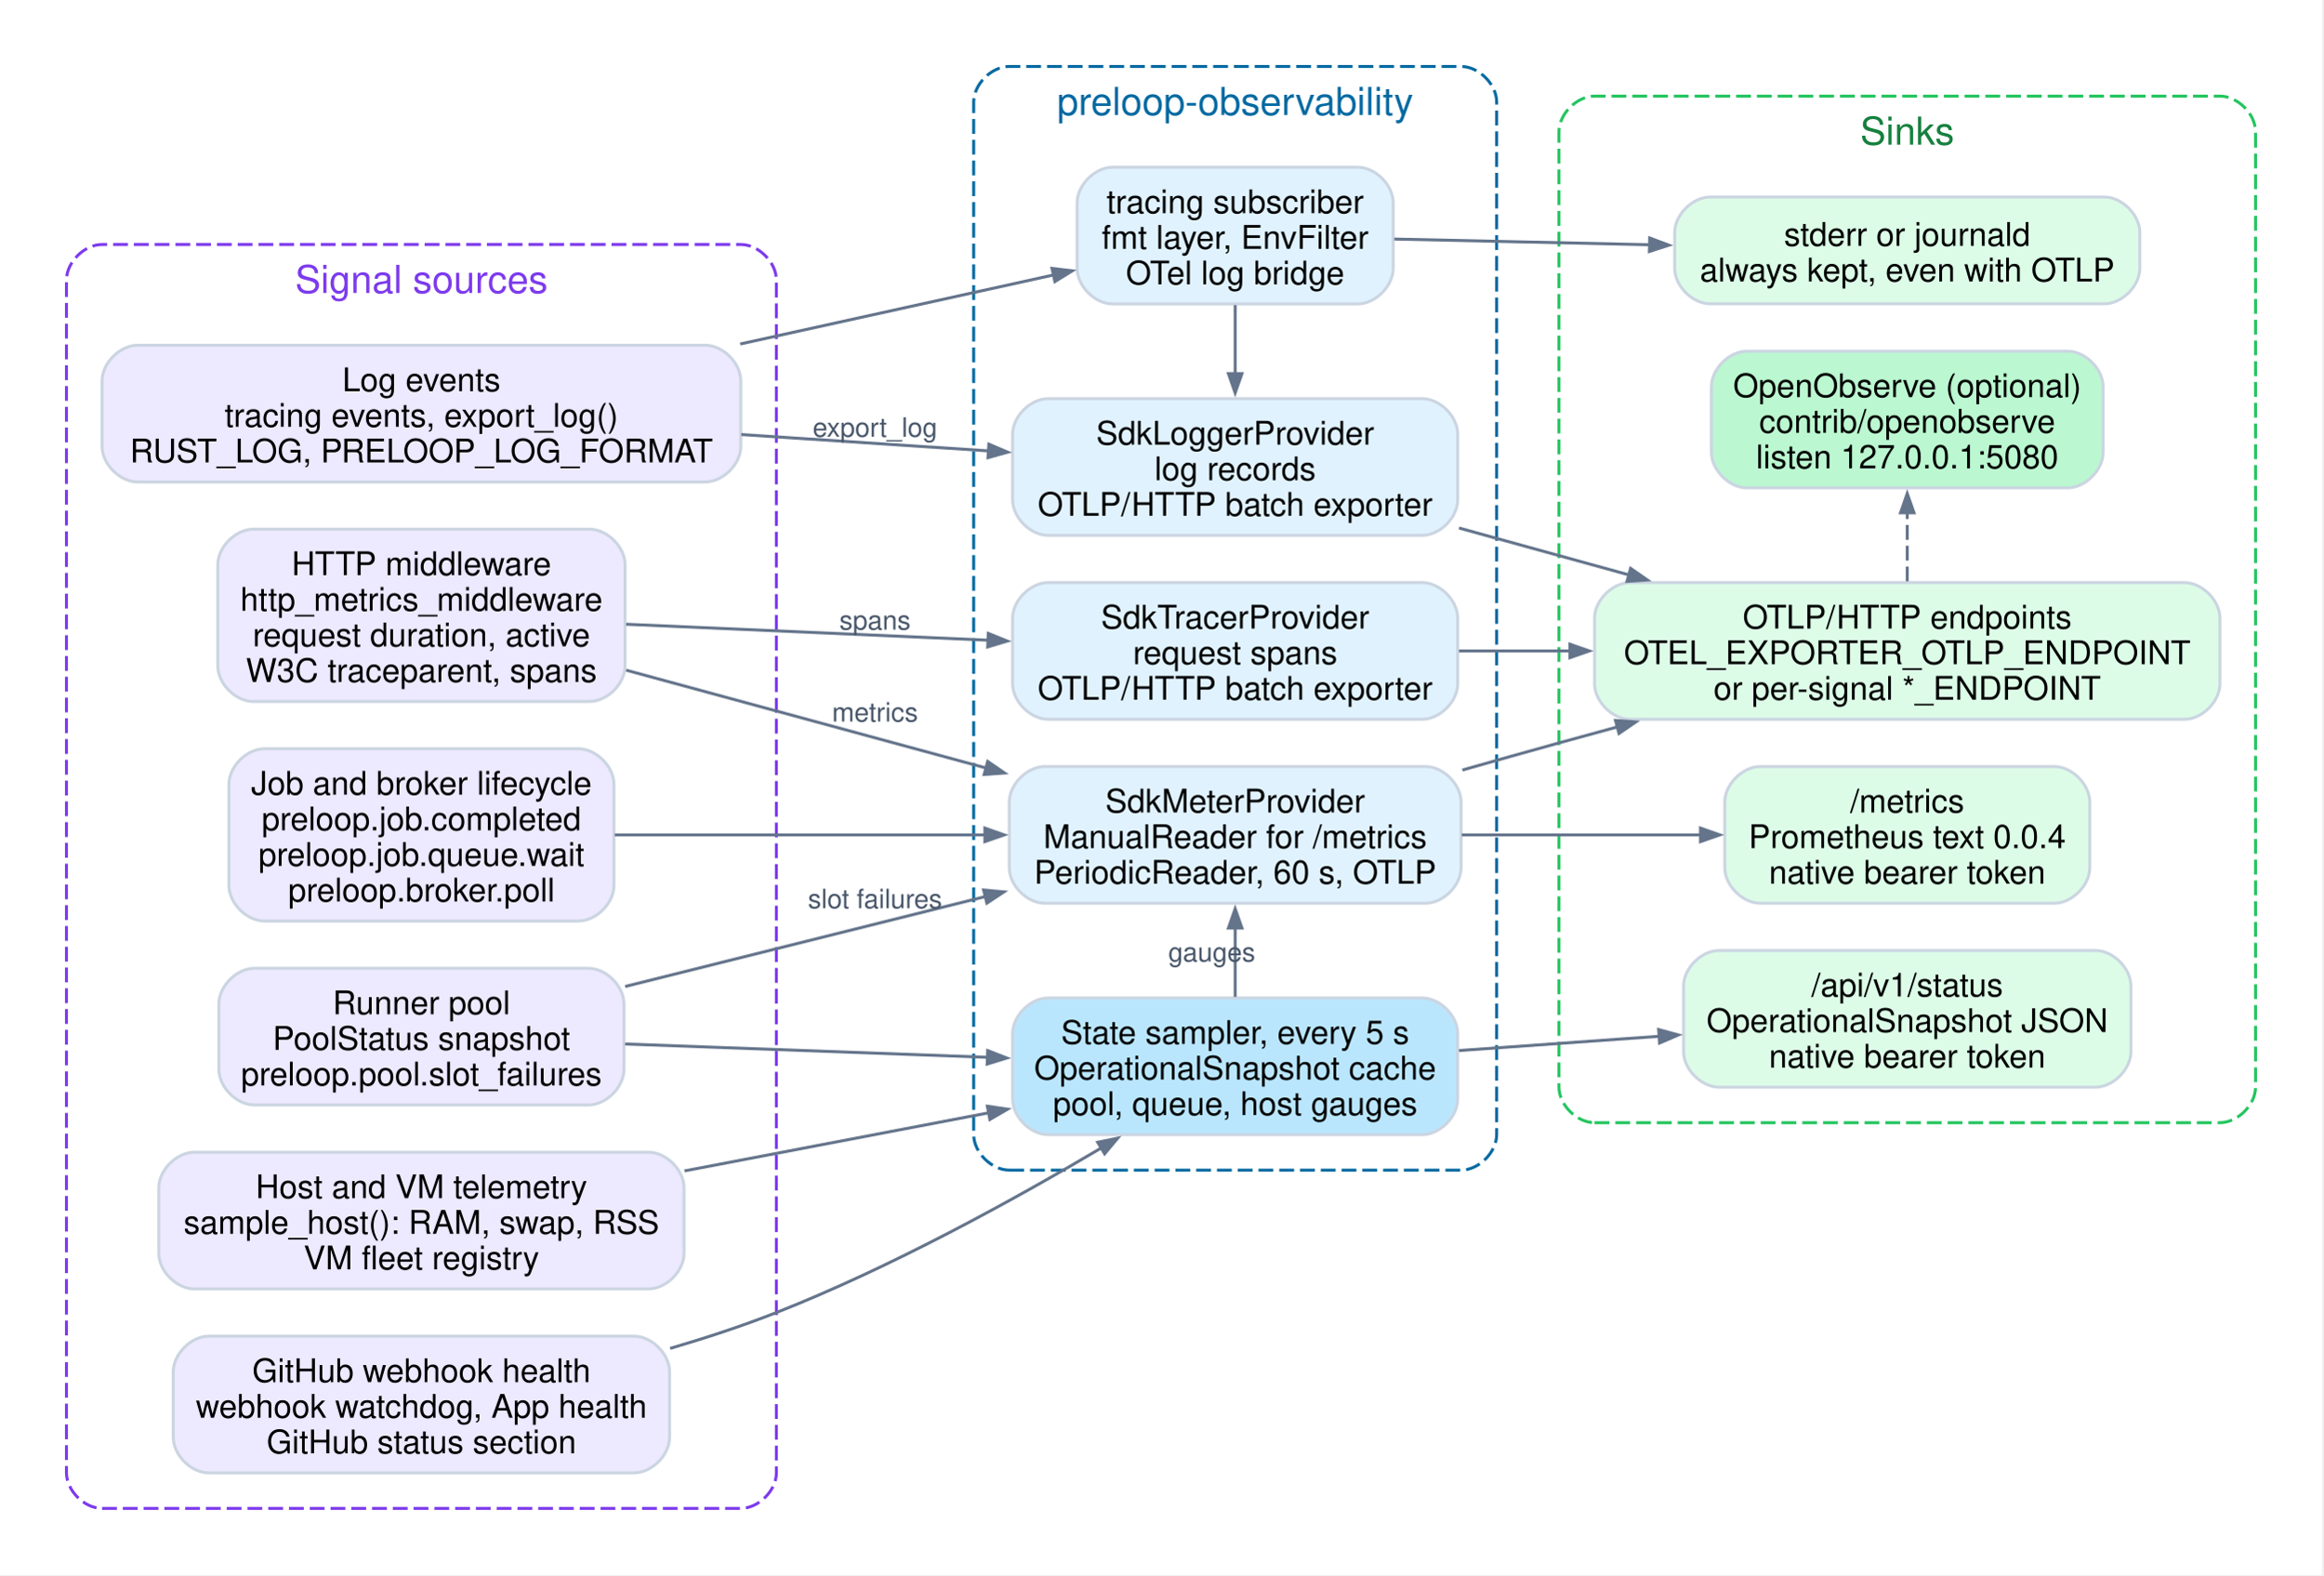
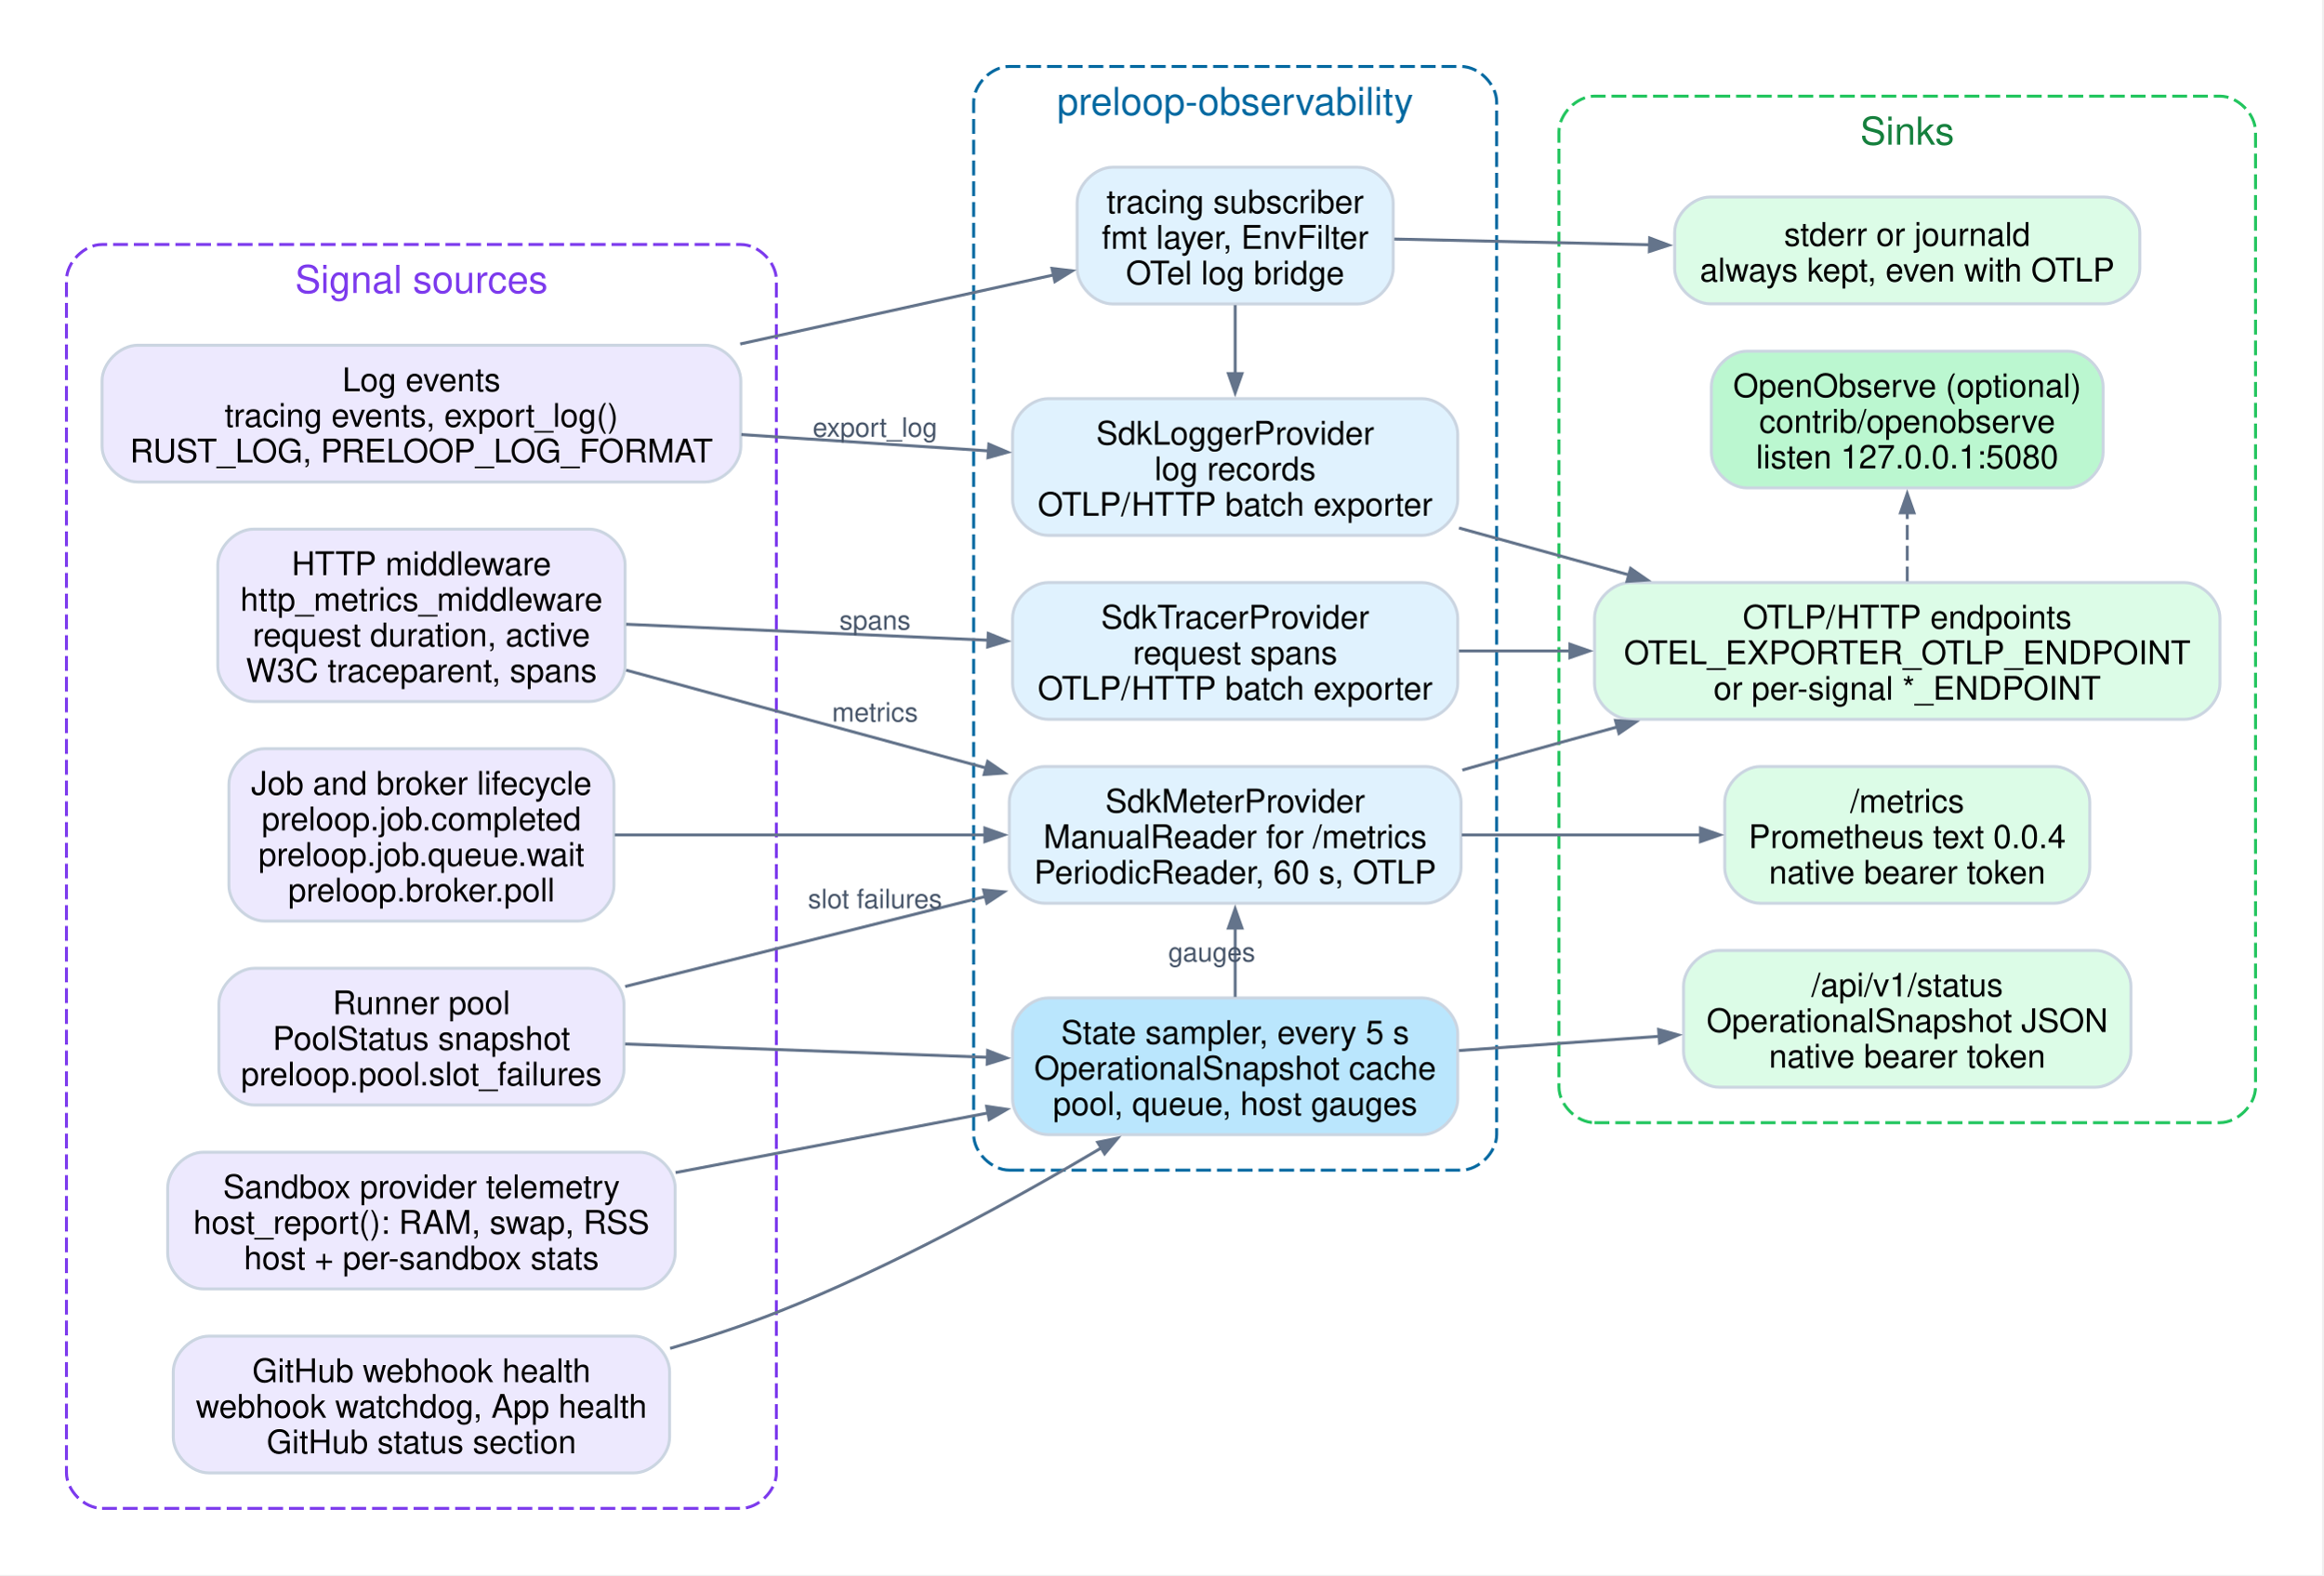
<svg xmlns="http://www.w3.org/2000/svg" width="783pt" height="531pt" viewBox="0.00 0.00 783.00 531.00">
  <g id="graph0" class="graph" transform="scale(1 1) rotate(0) translate(14.4 516.4)">
    <polygon fill="white" stroke="none" points="-14.4,14.4 -14.4,-516.4 768.24,-516.4 768.24,14.4 -14.4,14.4" />
    <g id="clust1" class="cluster">
      <path fill="white" stroke="#7c3aed" stroke-dasharray="5,2" d="M20,-8C20,-8 235.28,-8 235.28,-8 241.28,-8 247.28,-14 247.28,-20 247.28,-20 247.28,-422 247.28,-422 247.28,-428 241.28,-434 235.28,-434 235.28,-434 20,-434 20,-434 14,-434 8,-428 8,-422 8,-422 8,-20 8,-20 8,-14 14,-8 20,-8" />
      <text xml:space="preserve" text-anchor="middle" x="127.64" y="-417.65" font-family="Helvetica,sans-Serif" font-size="13.00" fill="#7c3aed">Signal sources</text>
    </g>
    <g id="clust2" class="cluster">
      <path fill="white" stroke="#0369a1" stroke-dasharray="5,2" d="M325.78,-122C325.78,-122 478.06,-122 478.06,-122 484.06,-122 490.06,-128 490.06,-134 490.06,-134 490.06,-482 490.06,-482 490.06,-488 484.06,-494 478.06,-494 478.06,-494 325.78,-494 325.78,-494 319.78,-494 313.78,-488 313.78,-482 313.78,-482 313.78,-134 313.78,-134 313.78,-128 319.78,-122 325.78,-122" />
      <text xml:space="preserve" text-anchor="middle" x="401.92" y="-477.65" font-family="Helvetica,sans-Serif" font-size="13.00" fill="#0369a1">preloop-observability</text>
    </g>
    <g id="clust4" class="cluster">
      <path fill="white" stroke="#22c55e" stroke-dasharray="5,2" d="M523.06,-138C523.06,-138 733.84,-138 733.84,-138 739.84,-138 745.84,-144 745.84,-150 745.84,-150 745.84,-472 745.84,-472 745.84,-478 739.84,-484 733.84,-484 733.84,-484 523.06,-484 523.06,-484 517.06,-484 511.06,-478 511.06,-472 511.06,-472 511.06,-150 511.06,-150 511.06,-144 517.06,-138 523.06,-138" />
      <text xml:space="preserve" text-anchor="middle" x="628.45" y="-467.65" font-family="Helvetica,sans-Serif" font-size="13.00" fill="#15803d">Sinks</text>
    </g>
    <g id="node1" class="node">
      <path fill="#ede9fe" stroke="#cbd5e1" d="M184.28,-338.04C184.28,-338.04 71,-338.04 71,-338.04 65,-338.04 59,-332.04 59,-326.04 59,-326.04 59,-291.96 59,-291.96 59,-285.96 65,-279.96 71,-279.96 71,-279.96 184.28,-279.96 184.28,-279.96 190.28,-279.96 196.28,-285.96 196.28,-291.96 196.28,-291.96 196.28,-326.04 196.28,-326.04 196.28,-332.04 190.28,-338.04 184.28,-338.04" />
      <text xml:space="preserve" text-anchor="middle" x="127.64" y="-322.55" font-family="Helvetica,sans-Serif" font-size="11.00">HTTP middleware</text>
      <text xml:space="preserve" text-anchor="middle" x="127.64" y="-310.55" font-family="Helvetica,sans-Serif" font-size="11.00">http_metrics_middleware</text>
      <text xml:space="preserve" text-anchor="middle" x="127.64" y="-298.55" font-family="Helvetica,sans-Serif" font-size="11.00">request duration, active</text>
      <text xml:space="preserve" text-anchor="middle" x="127.64" y="-286.55" font-family="Helvetica,sans-Serif" font-size="11.00">W3C traceparent, spans</text>
    </g>
    <g id="node8" class="node">
      <path fill="#e0f2fe" stroke="#cbd5e1" d="M464.93,-320.04C464.93,-320.04 338.9,-320.04 338.9,-320.04 332.9,-320.04 326.9,-314.04 326.9,-308.04 326.9,-308.04 326.9,-285.96 326.9,-285.96 326.9,-279.96 332.9,-273.96 338.9,-273.96 338.9,-273.96 464.93,-273.96 464.93,-273.96 470.93,-273.96 476.93,-279.96 476.93,-285.96 476.93,-285.96 476.93,-308.04 476.93,-308.04 476.93,-314.04 470.93,-320.04 464.93,-320.04" />
      <text xml:space="preserve" text-anchor="middle" x="401.92" y="-304.55" font-family="Helvetica,sans-Serif" font-size="11.00">SdkTracerProvider</text>
      <text xml:space="preserve" text-anchor="middle" x="401.92" y="-292.55" font-family="Helvetica,sans-Serif" font-size="11.00">request spans</text>
      <text xml:space="preserve" text-anchor="middle" x="401.92" y="-280.55" font-family="Helvetica,sans-Serif" font-size="11.00">OTLP/HTTP batch exporter</text>
    </g>
    <g id="edge2" class="edge">
      <path fill="none" stroke="#64748b" d="M196.65,-306C233.71,-304.37 279.85,-302.34 318.9,-300.61" />
      <polygon fill="#64748b" stroke="#64748b" points="318.71,-302.9 325.1,-300.34 318.51,-298.36 318.71,-302.9" />
      <text xml:space="preserve" text-anchor="middle" x="280.53" y="-304.2" font-family="Helvetica,sans-Serif" font-size="9.00" fill="#475569">spans</text>
    </g>
    <g id="node10" class="node">
      <path fill="#e0f2fe" stroke="#cbd5e1" d="M466.06,-258.04C466.06,-258.04 337.78,-258.04 337.78,-258.04 331.78,-258.04 325.78,-252.04 325.78,-246.04 325.78,-246.04 325.78,-223.96 325.78,-223.96 325.78,-217.96 331.78,-211.96 337.78,-211.96 337.78,-211.96 466.06,-211.96 466.06,-211.96 472.06,-211.96 478.06,-217.96 478.06,-223.96 478.06,-223.96 478.06,-246.04 478.06,-246.04 478.06,-252.04 472.06,-258.04 466.06,-258.04" />
      <text xml:space="preserve" text-anchor="middle" x="401.92" y="-242.55" font-family="Helvetica,sans-Serif" font-size="11.00">SdkMeterProvider</text>
      <text xml:space="preserve" text-anchor="middle" x="401.92" y="-230.55" font-family="Helvetica,sans-Serif" font-size="11.00">ManualReader for /metrics</text>
      <text xml:space="preserve" text-anchor="middle" x="401.92" y="-218.55" font-family="Helvetica,sans-Serif" font-size="11.00">PeriodicReader, 60 s, OTLP</text>
    </g>
    <g id="edge1" class="edge">
      <path fill="none" stroke="#64748b" d="M196.65,-290.52C233.42,-280.52 279.12,-268.1 317.97,-257.54" />
      <polygon fill="#64748b" stroke="#64748b" points="318.5,-259.76 324.18,-255.86 317.31,-255.37 318.5,-259.76" />
      <text xml:space="preserve" text-anchor="middle" x="280.53" y="-273.2" font-family="Helvetica,sans-Serif" font-size="9.00" fill="#475569">metrics</text>
    </g>
    <g id="node2" class="node">
      <path fill="#ede9fe" stroke="#cbd5e1" d="M180.53,-264.04C180.53,-264.04 74.75,-264.04 74.75,-264.04 68.75,-264.04 62.75,-258.04 62.75,-252.04 62.75,-252.04 62.75,-217.96 62.75,-217.96 62.75,-211.96 68.75,-205.96 74.75,-205.96 74.75,-205.96 180.53,-205.96 180.53,-205.96 186.53,-205.96 192.53,-211.96 192.53,-217.96 192.53,-217.96 192.53,-252.04 192.53,-252.04 192.53,-258.04 186.53,-264.04 180.53,-264.04" />
      <text xml:space="preserve" text-anchor="middle" x="127.64" y="-248.55" font-family="Helvetica,sans-Serif" font-size="11.00">Job and broker lifecycle</text>
      <text xml:space="preserve" text-anchor="middle" x="127.64" y="-236.55" font-family="Helvetica,sans-Serif" font-size="11.00">preloop.job.completed</text>
      <text xml:space="preserve" text-anchor="middle" x="127.64" y="-224.55" font-family="Helvetica,sans-Serif" font-size="11.00">preloop.job.queue.wait</text>
      <text xml:space="preserve" text-anchor="middle" x="127.64" y="-212.55" font-family="Helvetica,sans-Serif" font-size="11.00">preloop.broker.poll</text>
    </g>
    <g id="edge3" class="edge">
      <path fill="none" stroke="#64748b" d="M192.82,-235C230.11,-235 277.51,-235 317.65,-235" />
      <polygon fill="#64748b" stroke="#64748b" points="317.56,-237.28 324.06,-235 317.56,-232.73 317.56,-237.28" />
    </g>
    <g id="node3" class="node">
      <path fill="#ede9fe" stroke="#cbd5e1" d="M183.9,-190.04C183.9,-190.04 71.38,-190.04 71.38,-190.04 65.38,-190.04 59.37,-184.04 59.37,-178.04 59.37,-178.04 59.37,-155.96 59.37,-155.96 59.37,-149.96 65.37,-143.96 71.37,-143.96 71.37,-143.96 183.9,-143.96 183.9,-143.96 189.9,-143.96 195.9,-149.96 195.9,-155.96 195.9,-155.96 195.9,-178.04 195.9,-178.04 195.9,-184.04 189.9,-190.04 183.9,-190.04" />
      <text xml:space="preserve" text-anchor="middle" x="127.64" y="-174.55" font-family="Helvetica,sans-Serif" font-size="11.00">Runner pool</text>
      <text xml:space="preserve" text-anchor="middle" x="127.64" y="-162.55" font-family="Helvetica,sans-Serif" font-size="11.00">PoolStatus snapshot</text>
      <text xml:space="preserve" text-anchor="middle" x="127.64" y="-150.55" font-family="Helvetica,sans-Serif" font-size="11.00">preloop.pool.slot_failures</text>
    </g>
    <g id="edge5" class="edge">
      <path fill="none" stroke="#64748b" d="M196.3,-183.9C233.06,-193.08 278.84,-204.51 317.77,-214.23" />
      <polygon fill="#64748b" stroke="#64748b" points="317.13,-216.42 323.99,-215.79 318.23,-212 317.13,-216.42" />
      <text xml:space="preserve" text-anchor="middle" x="280.53" y="-210.29" font-family="Helvetica,sans-Serif" font-size="9.00" fill="#475569">slot failures</text>
    </g>
    <g id="node11" class="node">
      <path fill="#bae6fd" stroke="#cbd5e1" d="M464.93,-180.04C464.93,-180.04 338.9,-180.04 338.9,-180.04 332.9,-180.04 326.9,-174.04 326.9,-168.04 326.9,-168.04 326.9,-145.96 326.9,-145.96 326.9,-139.96 332.9,-133.96 338.9,-133.96 338.9,-133.96 464.93,-133.96 464.93,-133.96 470.93,-133.96 476.93,-139.96 476.93,-145.96 476.93,-145.96 476.93,-168.04 476.93,-168.04 476.93,-174.04 470.93,-180.04 464.93,-180.04" />
      <text xml:space="preserve" text-anchor="middle" x="401.92" y="-164.55" font-family="Helvetica,sans-Serif" font-size="11.00">State sampler, every 5 s</text>
      <text xml:space="preserve" text-anchor="middle" x="401.92" y="-152.55" font-family="Helvetica,sans-Serif" font-size="11.00">OperationalSnapshot cache</text>
      <text xml:space="preserve" text-anchor="middle" x="401.92" y="-140.55" font-family="Helvetica,sans-Serif" font-size="11.00">pool, queue, host gauges</text>
    </g>
    <g id="edge4" class="edge">
      <path fill="none" stroke="#64748b" d="M196.3,-164.52C233.36,-163.15 279.57,-161.46 318.7,-160.02" />
      <polygon fill="#64748b" stroke="#64748b" points="318.5,-162.3 324.92,-159.79 318.34,-157.76 318.5,-162.3" />
    </g>
    <g id="node4" class="node">
-       <path fill="#ede9fe" stroke="#cbd5e1" d="M204.15,-128.04C204.15,-128.04 51.12,-128.04 51.12,-128.04 45.13,-128.04 39.12,-122.04 39.12,-116.04 39.12,-116.04 39.12,-93.96 39.12,-93.96 39.12,-87.96 45.12,-81.96 51.12,-81.96 51.12,-81.96 204.15,-81.96 204.15,-81.96 210.15,-81.96 216.15,-87.96 216.15,-93.96 216.15,-93.96 216.15,-116.04 216.15,-116.04 216.15,-122.04 210.15,-128.04 204.15,-128.04" />
-       <text xml:space="preserve" text-anchor="middle" x="127.64" y="-112.55" font-family="Helvetica,sans-Serif" font-size="11.00">Host and VM telemetry</text>
-       <text xml:space="preserve" text-anchor="middle" x="127.64" y="-100.55" font-family="Helvetica,sans-Serif" font-size="11.00">sample_host(): RAM, swap, RSS</text>
-       <text xml:space="preserve" text-anchor="middle" x="127.64" y="-88.55" font-family="Helvetica,sans-Serif" font-size="11.00">VM fleet registry</text>
+       <path fill="#ede9fe" stroke="#cbd5e1" d="M201.15,-128.04C201.15,-128.04 54.12,-128.04 54.12,-128.04 48.13,-128.04 42.12,-122.04 42.12,-116.04 42.12,-116.04 42.12,-93.96 42.12,-93.96 42.12,-87.96 48.12,-81.96 54.12,-81.96 54.12,-81.96 201.15,-81.96 201.15,-81.96 207.15,-81.96 213.15,-87.96 213.15,-93.96 213.15,-93.96 213.15,-116.04 213.15,-116.04 213.15,-122.04 207.15,-128.04 201.15,-128.04" />
+       <text xml:space="preserve" text-anchor="middle" x="127.64" y="-112.55" font-family="Helvetica,sans-Serif" font-size="11.00">Sandbox provider telemetry</text>
+       <text xml:space="preserve" text-anchor="middle" x="127.64" y="-100.55" font-family="Helvetica,sans-Serif" font-size="11.00">host_report(): RAM, swap, RSS</text>
+       <text xml:space="preserve" text-anchor="middle" x="127.64" y="-88.55" font-family="Helvetica,sans-Serif" font-size="11.00">host + per-sandbox stats</text>
    </g>
    <g id="edge6" class="edge">
-       <path fill="none" stroke="#64748b" d="M216.29,-121.74C249.25,-128.03 286.57,-135.16 318.99,-141.35" />
-       <polygon fill="#64748b" stroke="#64748b" points="318.39,-143.55 325.2,-142.54 319.24,-139.08 318.39,-143.55" />
+       <path fill="none" stroke="#64748b" d="M213.3,-121.17C246.97,-127.6 285.57,-134.97 318.97,-141.35" />
+       <polygon fill="#64748b" stroke="#64748b" points="318.15,-143.51 324.96,-142.49 319.01,-139.04 318.15,-143.51" />
    </g>
    <g id="node5" class="node">
      <path fill="#ede9fe" stroke="#cbd5e1" d="M199.28,-66.04C199.28,-66.04 56,-66.04 56,-66.04 50,-66.04 44,-60.04 44,-54.04 44,-54.04 44,-31.96 44,-31.96 44,-25.96 50,-19.96 56,-19.96 56,-19.96 199.28,-19.96 199.28,-19.96 205.28,-19.96 211.28,-25.96 211.28,-31.96 211.28,-31.96 211.28,-54.04 211.28,-54.04 211.28,-60.04 205.28,-66.04 199.28,-66.04" />
      <text xml:space="preserve" text-anchor="middle" x="127.64" y="-50.55" font-family="Helvetica,sans-Serif" font-size="11.00">GitHub webhook health</text>
      <text xml:space="preserve" text-anchor="middle" x="127.64" y="-38.55" font-family="Helvetica,sans-Serif" font-size="11.00">webhook watchdog, App health</text>
      <text xml:space="preserve" text-anchor="middle" x="127.64" y="-26.55" font-family="Helvetica,sans-Serif" font-size="11.00">GitHub status section</text>
    </g>
    <g id="edge7" class="edge">
      <path fill="none" stroke="#64748b" d="M211.47,-61.91C223.63,-65.48 235.89,-69.51 247.28,-74 285.83,-89.19 327,-111.82 357.02,-129.61" />
      <polygon fill="#64748b" stroke="#64748b" points="355.58,-131.4 362.33,-132.78 357.92,-127.5 355.58,-131.4" />
    </g>
    <g id="node6" class="node">
      <path fill="#ede9fe" stroke="#cbd5e1" d="M223.28,-400.04C223.28,-400.04 32,-400.04 32,-400.04 26,-400.04 20,-394.04 20,-388.04 20,-388.04 20,-365.96 20,-365.96 20,-359.96 26,-353.96 32,-353.96 32,-353.96 223.28,-353.96 223.28,-353.96 229.28,-353.96 235.28,-359.96 235.28,-365.96 235.28,-365.96 235.28,-388.04 235.28,-388.04 235.28,-394.04 229.28,-400.04 223.28,-400.04" />
      <text xml:space="preserve" text-anchor="middle" x="127.64" y="-384.55" font-family="Helvetica,sans-Serif" font-size="11.00">Log events</text>
      <text xml:space="preserve" text-anchor="middle" x="127.64" y="-372.55" font-family="Helvetica,sans-Serif" font-size="11.00">tracing events, export_log()</text>
      <text xml:space="preserve" text-anchor="middle" x="127.64" y="-360.55" font-family="Helvetica,sans-Serif" font-size="11.00">RUST_LOG, PRELOOP_LOG_FORMAT</text>
    </g>
    <g id="node7" class="node">
      <path fill="#e0f2fe" stroke="#cbd5e1" d="M443.18,-460.04C443.18,-460.04 360.65,-460.04 360.65,-460.04 354.65,-460.04 348.65,-454.04 348.65,-448.04 348.65,-448.04 348.65,-425.96 348.65,-425.96 348.65,-419.96 354.65,-413.96 360.65,-413.96 360.65,-413.96 443.18,-413.96 443.18,-413.96 449.18,-413.96 455.18,-419.96 455.18,-425.96 455.18,-425.96 455.18,-448.04 455.18,-448.04 455.18,-454.04 449.18,-460.04 443.18,-460.04" />
      <text xml:space="preserve" text-anchor="middle" x="401.92" y="-444.55" font-family="Helvetica,sans-Serif" font-size="11.00">tracing subscriber</text>
      <text xml:space="preserve" text-anchor="middle" x="401.92" y="-432.55" font-family="Helvetica,sans-Serif" font-size="11.00">fmt layer, EnvFilter</text>
      <text xml:space="preserve" text-anchor="middle" x="401.92" y="-420.55" font-family="Helvetica,sans-Serif" font-size="11.00">OTel log bridge</text>
    </g>
    <g id="edge8" class="edge">
      <path fill="none" stroke="#64748b" d="M235.08,-400.46C270.97,-408.36 309.75,-416.91 340.78,-423.75" />
      <polygon fill="#64748b" stroke="#64748b" points="340.18,-425.95 347.02,-425.12 341.16,-421.5 340.18,-425.95" />
    </g>
    <g id="node9" class="node">
      <path fill="#e0f2fe" stroke="#cbd5e1" d="M464.93,-382.04C464.93,-382.04 338.9,-382.04 338.9,-382.04 332.9,-382.04 326.9,-376.04 326.9,-370.04 326.9,-370.04 326.9,-347.96 326.9,-347.96 326.9,-341.96 332.9,-335.96 338.9,-335.96 338.9,-335.96 464.93,-335.96 464.93,-335.96 470.93,-335.96 476.93,-341.96 476.93,-347.96 476.93,-347.96 476.93,-370.04 476.93,-370.04 476.93,-376.04 470.93,-382.04 464.93,-382.04" />
      <text xml:space="preserve" text-anchor="middle" x="401.92" y="-366.55" font-family="Helvetica,sans-Serif" font-size="11.00">SdkLoggerProvider</text>
      <text xml:space="preserve" text-anchor="middle" x="401.92" y="-354.55" font-family="Helvetica,sans-Serif" font-size="11.00">log records</text>
      <text xml:space="preserve" text-anchor="middle" x="401.92" y="-342.55" font-family="Helvetica,sans-Serif" font-size="11.00">OTLP/HTTP batch exporter</text>
    </g>
    <g id="edge9" class="edge">
      <path fill="none" stroke="#64748b" d="M235.47,-369.94C263.27,-368.1 292.78,-366.15 319.06,-364.41" />
      <polygon fill="#64748b" stroke="#64748b" points="318.9,-366.7 325.23,-364 318.6,-362.16 318.9,-366.7" />
      <text xml:space="preserve" text-anchor="middle" x="280.53" y="-369.2" font-family="Helvetica,sans-Serif" font-size="9.00" fill="#475569">export_log</text>
    </g>
    <g id="edge10" class="edge">
      <path fill="none" stroke="#64748b" d="M401.92,-413.57C401.92,-405.79 401.92,-398.01 401.92,-390.24" />
      <polygon fill="#64748b" stroke="#64748b" points="404.2,-390.47 401.92,-383.97 399.65,-390.47 404.2,-390.47" />
    </g>
    <g id="node16" class="node">
      <path fill="#dcfce7" stroke="#cbd5e1" d="M694.84,-450C694.84,-450 562.06,-450 562.06,-450 556.06,-450 550.06,-444 550.06,-438 550.06,-438 550.06,-426 550.06,-426 550.06,-420 556.06,-414 562.06,-414 562.06,-414 694.84,-414 694.84,-414 700.84,-414 706.84,-420 706.84,-426 706.84,-426 706.84,-438 706.84,-438 706.84,-444 700.84,-450 694.84,-450" />
      <text xml:space="preserve" text-anchor="middle" x="628.45" y="-433.55" font-family="Helvetica,sans-Serif" font-size="11.00">stderr or journald</text>
      <text xml:space="preserve" text-anchor="middle" x="628.45" y="-421.55" font-family="Helvetica,sans-Serif" font-size="11.00">always kept, even with OTLP</text>
    </g>
    <g id="edge11" class="edge">
      <path fill="none" stroke="#64748b" d="M455.56,-435.83C481.26,-435.26 512.84,-434.55 541.88,-433.91" />
      <polygon fill="#64748b" stroke="#64748b" points="541.64,-436.19 548.09,-433.77 541.54,-431.64 541.64,-436.19" />
    </g>
    <g id="node14" class="node">
      <path fill="#dcfce7" stroke="#cbd5e1" d="M721.84,-320.04C721.84,-320.04 535.06,-320.04 535.06,-320.04 529.06,-320.04 523.06,-314.04 523.06,-308.04 523.06,-308.04 523.06,-285.96 523.06,-285.96 523.06,-279.96 529.06,-273.96 535.06,-273.96 535.06,-273.96 721.84,-273.96 721.84,-273.96 727.84,-273.96 733.84,-279.96 733.84,-285.96 733.84,-285.96 733.84,-308.04 733.84,-308.04 733.84,-314.04 727.84,-320.04 721.84,-320.04" />
      <text xml:space="preserve" text-anchor="middle" x="628.45" y="-304.55" font-family="Helvetica,sans-Serif" font-size="11.00">OTLP/HTTP endpoints</text>
      <text xml:space="preserve" text-anchor="middle" x="628.45" y="-292.55" font-family="Helvetica,sans-Serif" font-size="11.00">OTEL_EXPORTER_OTLP_ENDPOINT</text>
      <text xml:space="preserve" text-anchor="middle" x="628.45" y="-280.55" font-family="Helvetica,sans-Serif" font-size="11.00">or per-signal *_ENDPOINT</text>
    </g>
    <g id="edge16" class="edge">
      <path fill="none" stroke="#64748b" d="M477.37,-297C489.42,-297 502.13,-297 514.85,-297" />
      <polygon fill="#64748b" stroke="#64748b" points="514.75,-299.28 521.25,-297 514.75,-294.73 514.75,-299.28" />
    </g>
    <g id="edge17" class="edge">
      <path fill="none" stroke="#64748b" d="M477.37,-338.44C495.74,-333.37 515.64,-327.87 534.76,-322.6" />
      <polygon fill="#64748b" stroke="#64748b" points="535.21,-324.83 540.87,-320.91 533.99,-320.45 535.21,-324.83" />
    </g>
    <g id="node12" class="node">
      <path fill="#dcfce7" stroke="#cbd5e1" d="M677.97,-258.04C677.97,-258.04 578.94,-258.04 578.94,-258.04 572.94,-258.04 566.94,-252.04 566.94,-246.04 566.94,-246.04 566.94,-223.96 566.94,-223.96 566.94,-217.96 572.94,-211.96 578.94,-211.96 578.94,-211.96 677.97,-211.96 677.97,-211.96 683.97,-211.96 689.97,-217.96 689.97,-223.96 689.97,-223.96 689.97,-246.04 689.97,-246.04 689.97,-252.04 683.97,-258.04 677.97,-258.04" />
      <text xml:space="preserve" text-anchor="middle" x="628.45" y="-242.55" font-family="Helvetica,sans-Serif" font-size="11.00">/metrics</text>
      <text xml:space="preserve" text-anchor="middle" x="628.45" y="-230.55" font-family="Helvetica,sans-Serif" font-size="11.00">Prometheus text 0.0.4</text>
      <text xml:space="preserve" text-anchor="middle" x="628.45" y="-218.55" font-family="Helvetica,sans-Serif" font-size="11.00">native bearer token</text>
    </g>
    <g id="edge14" class="edge">
      <path fill="none" stroke="#64748b" d="M478.31,-235C504.4,-235 533.49,-235 558.99,-235" />
      <polygon fill="#64748b" stroke="#64748b" points="558.77,-237.28 565.27,-235 558.77,-232.73 558.77,-237.28" />
    </g>
    <g id="edge15" class="edge">
      <path fill="none" stroke="#64748b" d="M478.5,-256.86C489.41,-259.96 500.52,-263.09 511.06,-266 517.57,-267.8 524.3,-269.64 531.07,-271.48" />
      <polygon fill="#64748b" stroke="#64748b" points="530.11,-273.58 536.98,-273.08 531.3,-269.19 530.11,-273.58" />
    </g>
    <g id="edge12" class="edge">
      <path fill="none" stroke="#64748b" d="M401.92,-180.4C401.92,-187.81 401.92,-196.11 401.92,-203.96" />
      <polygon fill="#64748b" stroke="#64748b" points="399.65,-203.6 401.92,-210.1 404.2,-203.6 399.65,-203.6" />
      <text xml:space="preserve" text-anchor="middle" x="394.04" y="-192.32" font-family="Helvetica,sans-Serif" font-size="9.00" fill="#475569">gauges</text>
    </g>
    <g id="node13" class="node">
      <path fill="#dcfce7" stroke="#cbd5e1" d="M691.84,-196.04C691.84,-196.04 565.06,-196.04 565.06,-196.04 559.06,-196.04 553.06,-190.04 553.06,-184.04 553.06,-184.04 553.06,-161.96 553.06,-161.96 553.06,-155.96 559.06,-149.96 565.06,-149.96 565.06,-149.96 691.84,-149.96 691.84,-149.96 697.84,-149.96 703.84,-155.96 703.84,-161.96 703.84,-161.96 703.84,-184.04 703.84,-184.04 703.84,-190.04 697.84,-196.04 691.84,-196.04" />
      <text xml:space="preserve" text-anchor="middle" x="628.45" y="-180.55" font-family="Helvetica,sans-Serif" font-size="11.00">/api/v1/status</text>
      <text xml:space="preserve" text-anchor="middle" x="628.45" y="-168.55" font-family="Helvetica,sans-Serif" font-size="11.00">OperationalSnapshot JSON</text>
      <text xml:space="preserve" text-anchor="middle" x="628.45" y="-156.55" font-family="Helvetica,sans-Serif" font-size="11.00">native bearer token</text>
    </g>
    <g id="edge13" class="edge">
      <path fill="none" stroke="#64748b" d="M477.37,-162.31C499.07,-163.85 522.9,-165.55 545.05,-167.13" />
      <polygon fill="#64748b" stroke="#64748b" points="544.66,-169.38 551.31,-167.57 544.98,-164.84 544.66,-169.38" />
    </g>
    <g id="node15" class="node">
      <path fill="#bbf7d0" stroke="#cbd5e1" d="M682.47,-398.04C682.47,-398.04 574.44,-398.04 574.44,-398.04 568.44,-398.04 562.44,-392.04 562.44,-386.04 562.44,-386.04 562.44,-363.96 562.44,-363.96 562.44,-357.96 568.44,-351.96 574.44,-351.96 574.44,-351.96 682.47,-351.96 682.47,-351.96 688.47,-351.96 694.47,-357.96 694.47,-363.96 694.47,-363.96 694.47,-386.04 694.47,-386.04 694.47,-392.04 688.47,-398.04 682.47,-398.04" />
      <text xml:space="preserve" text-anchor="middle" x="628.45" y="-382.55" font-family="Helvetica,sans-Serif" font-size="11.00">OpenObserve (optional)</text>
      <text xml:space="preserve" text-anchor="middle" x="628.45" y="-370.55" font-family="Helvetica,sans-Serif" font-size="11.00">contrib/openobserve</text>
      <text xml:space="preserve" text-anchor="middle" x="628.45" y="-358.55" font-family="Helvetica,sans-Serif" font-size="11.00">listen 127.0.0.1:5080</text>
    </g>
    <g id="edge18" class="edge">
      <path fill="none" stroke="#64748b" stroke-dasharray="5,2" d="M628.45,-320.46C628.45,-328.24 628.45,-336.01 628.45,-343.79" />
      <polygon fill="#64748b" stroke="#64748b" points="626.18,-343.55 628.45,-350.05 630.73,-343.55 626.18,-343.55" />
    </g>
  </g>
</svg>
